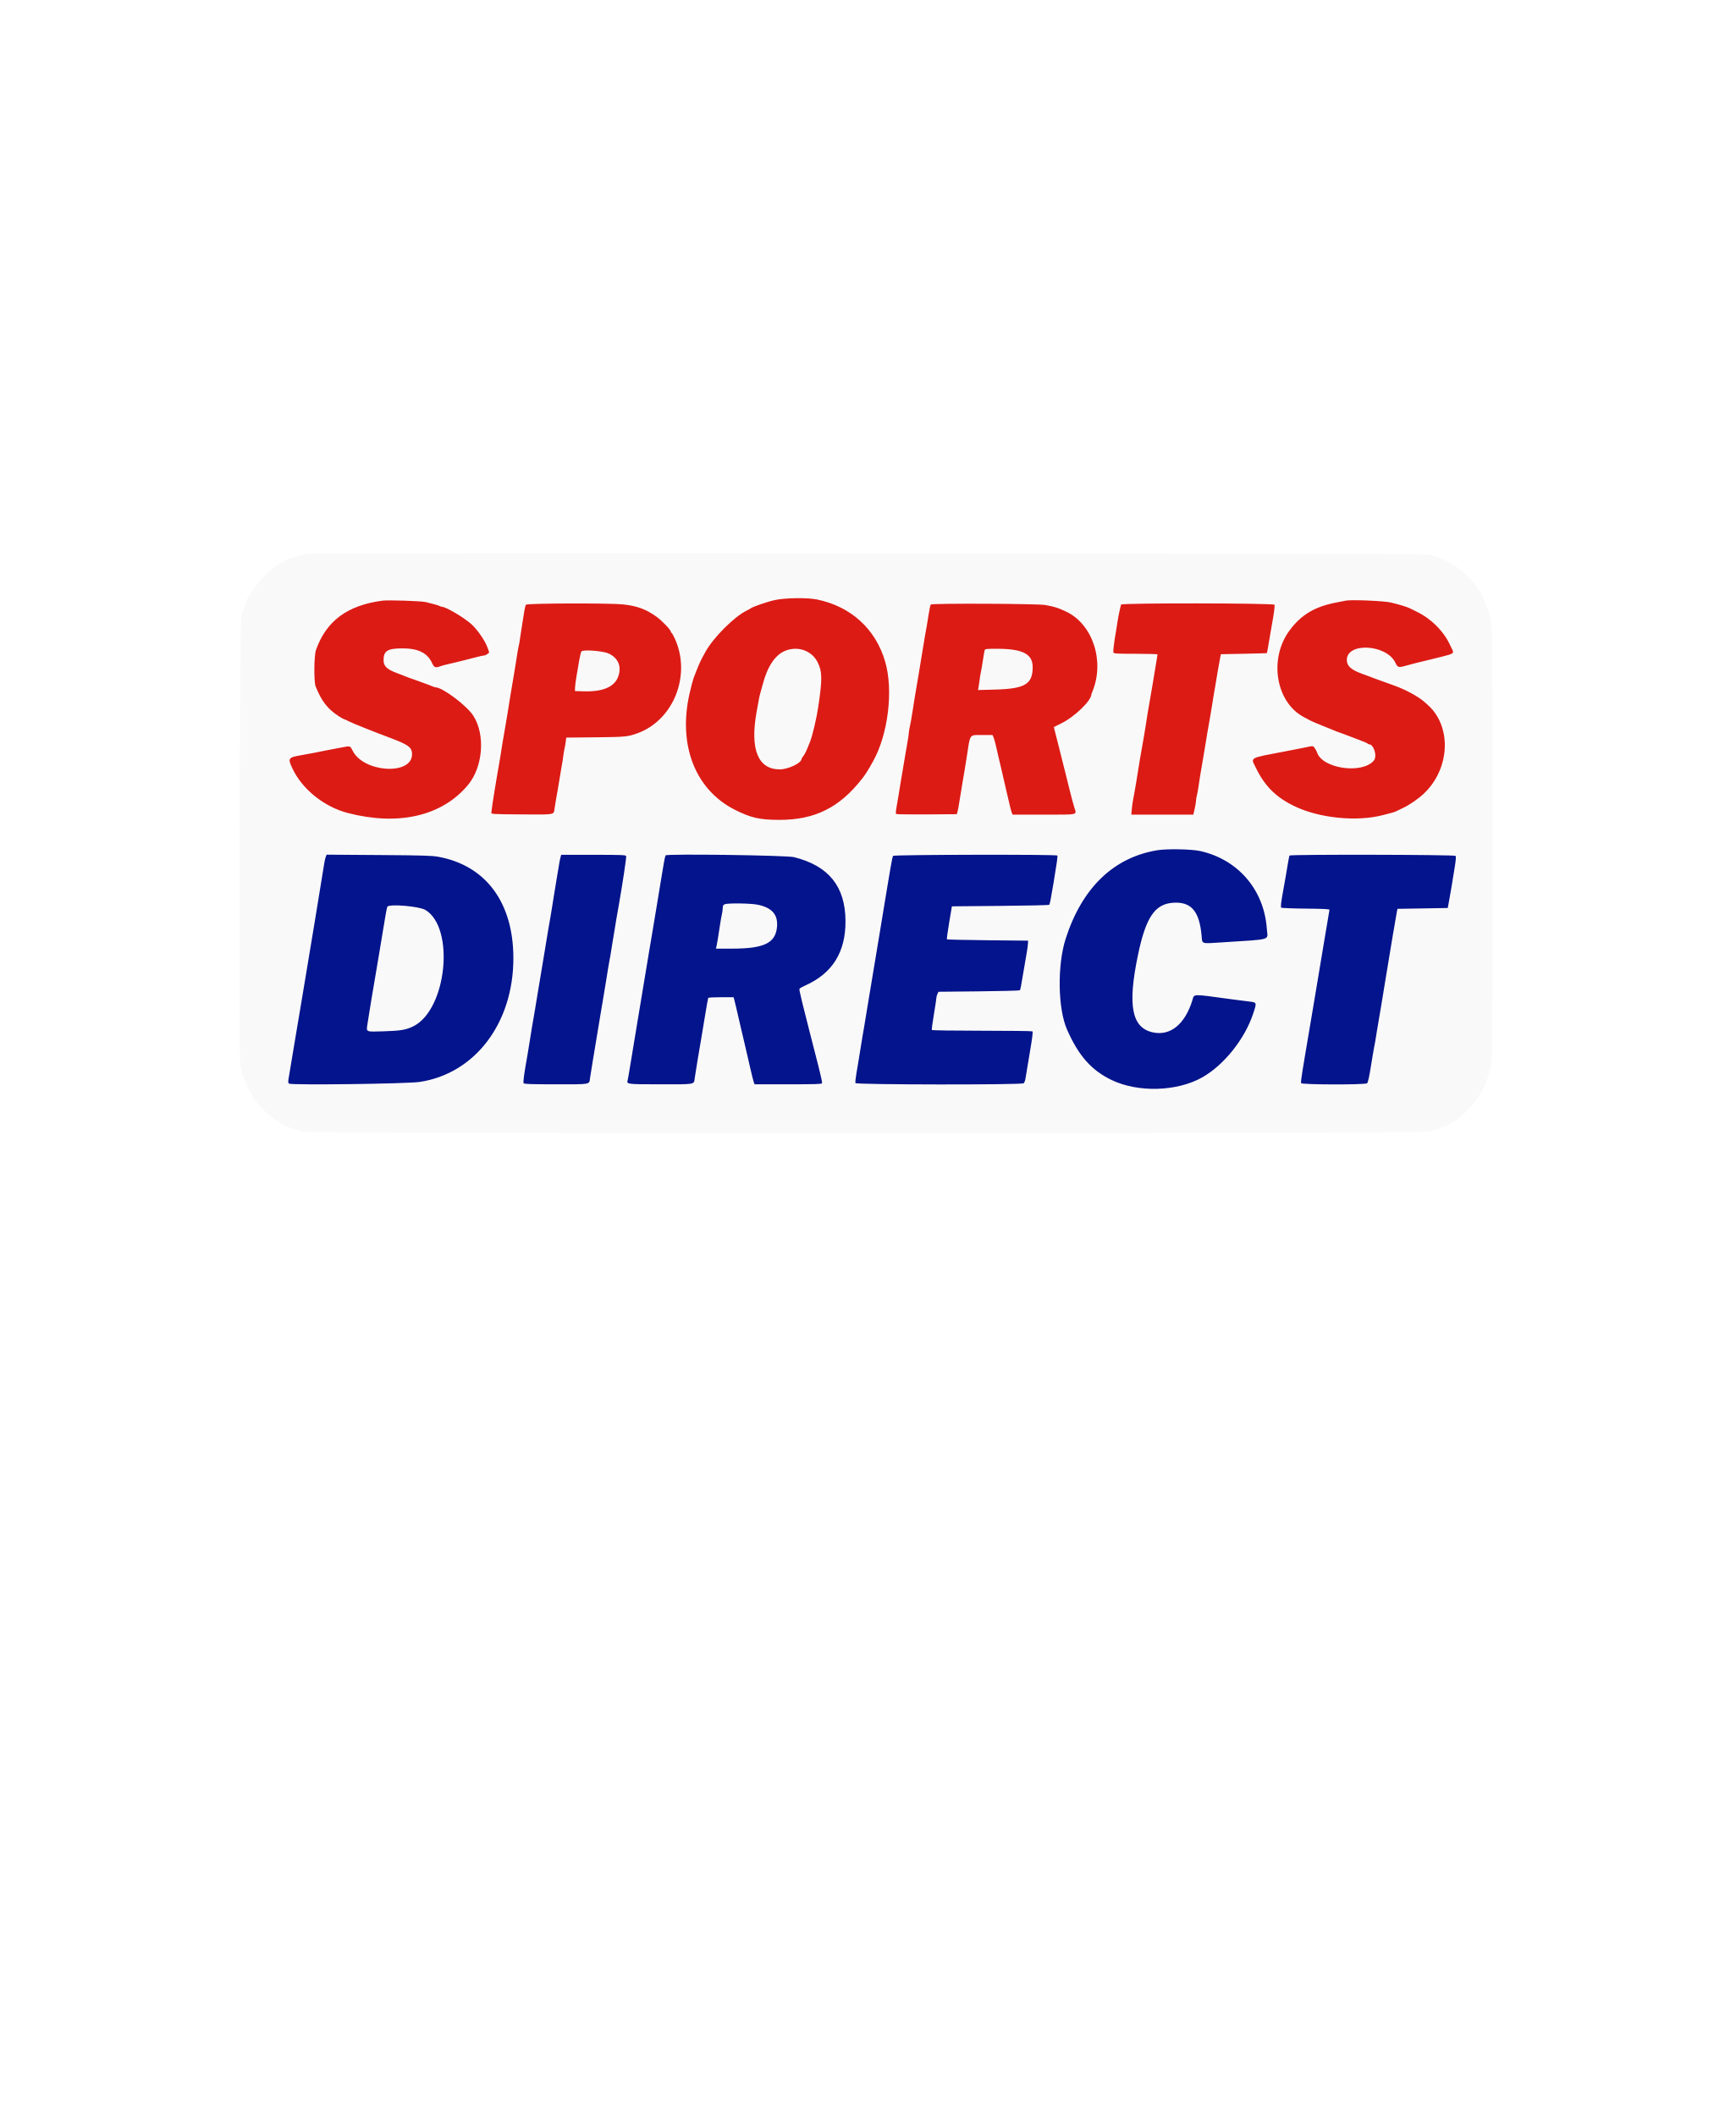
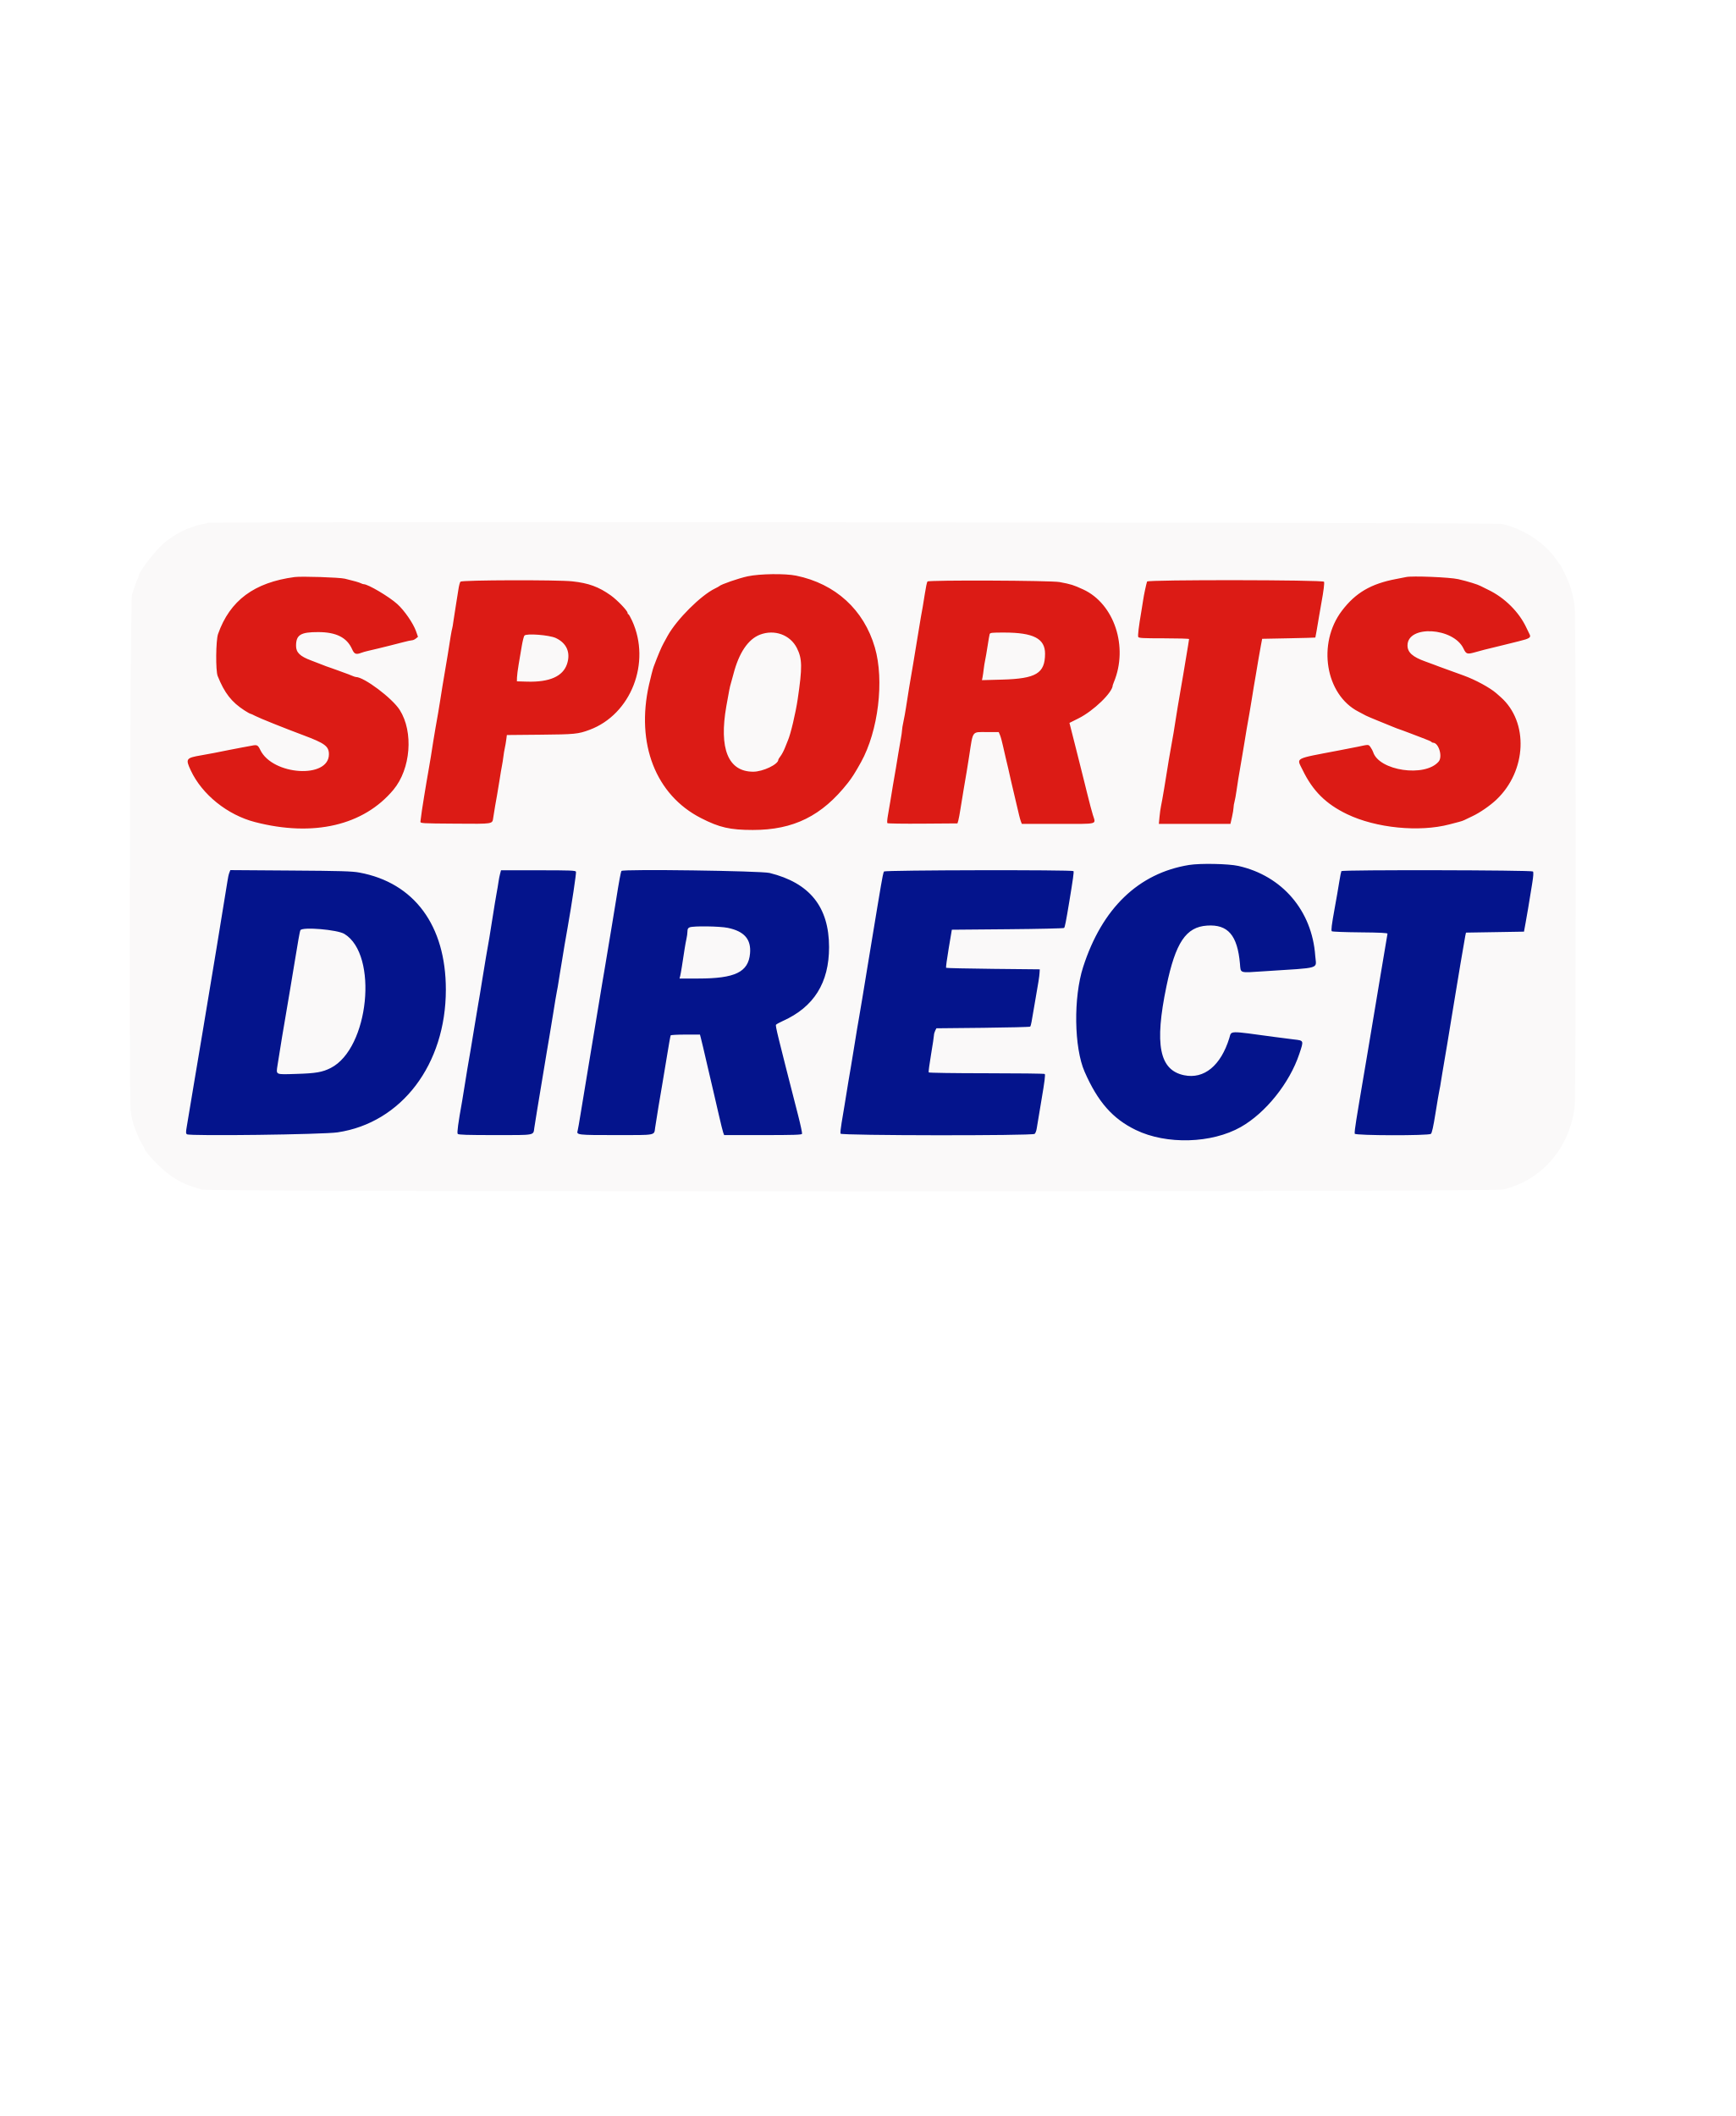
<svg xmlns="http://www.w3.org/2000/svg" style="isolation:isolate" viewBox="0 0 18 21.951" width="18pt" height="21.951pt">
  <defs>
    <clipPath id="_clipPath_Y9zyUi10iM9CPgAmWXGRSJTzqCu2jwHg">
      <rect width="123" height="150" />
    </clipPath>
  </defs>
-   <g clip-path="url(#_clipPath_Y9zyUi10iM9CPgAmWXGRSJTzqCu2jwHg)" transform="matrix(0.129433, 0, 0, 0.129433, 1.015739, 0.605039)">
+   <g clip-path="url(#_clipPath_Y9zyUi10iM9CPgAmWXGRSJTzqCu2jwHg)" transform="matrix(0.149346, 0, 0, 0.149346, -0.347855, -0.505707)">
    <g>
      <rect x="13.094" y="62.849" width="95.77" height="20.8" transform="matrix(1,0,0,1,0,0)" fill="rgb(4,20,140)" />
      <rect x="14.59" y="42.349" width="95.022" height="20.351" transform="matrix(1,0,0,1,0,0)" fill="rgb(220,27,21)" />
      <path d=" M 16.818 39.701 C 16.781 39.712 16.569 39.759 16.348 39.804 C 16.126 39.85 15.85 39.929 15.733 39.98 C 15.617 40.03 15.493 40.072 15.459 40.072 C 15.36 40.072 14.389 40.581 14.3 40.68 C 14.282 40.7 14.159 40.782 14.028 40.862 C 13.43 41.225 11.95 43.066 11.95 43.447 C 11.95 43.496 11.924 43.565 11.893 43.6 C 11.861 43.635 11.786 43.815 11.727 43.999 C 11.668 44.184 11.566 44.486 11.5 44.671 C 11.364 45.052 11.274 79.574 11.406 80.537 C 11.473 81.017 11.587 81.506 11.686 81.728 C 11.718 81.802 11.806 82.021 11.88 82.214 C 11.954 82.408 12.091 82.687 12.184 82.834 C 12.277 82.981 12.353 83.118 12.353 83.139 C 12.353 83.376 13.579 84.649 14.211 85.07 C 14.935 85.551 15.248 85.69 16.36 86.021 C 16.905 86.184 106.002 86.18 106.708 86.017 C 109.392 85.4 111.345 83.157 111.706 80.279 C 111.804 79.498 111.804 46.297 111.706 45.516 C 111.633 44.934 111.525 44.47 111.35 43.986 C 111.226 43.643 110.764 42.67 110.704 42.623 C 110.679 42.605 110.558 42.44 110.433 42.257 C 109.636 41.086 108.118 40.096 106.627 39.774 C 106.194 39.68 17.119 39.608 16.818 39.701 Z  M 57.634 43.373 C 60.362 43.936 62.336 45.739 63.098 48.363 C 63.763 50.648 63.337 54.163 62.134 56.329 C 61.734 57.049 61.514 57.397 61.234 57.754 C 59.424 60.06 57.452 61.039 54.618 61.037 C 53.034 61.035 52.304 60.868 51.022 60.213 C 47.873 58.604 46.49 55.056 47.409 50.948 C 47.518 50.462 47.676 49.851 47.73 49.706 C 48.04 48.879 48.255 48.369 48.424 48.061 C 48.535 47.858 48.659 47.632 48.699 47.559 C 49.326 46.421 51.001 44.746 51.995 44.264 C 52.143 44.192 52.279 44.117 52.297 44.097 C 52.404 43.979 53.662 43.545 54.267 43.417 C 55.116 43.238 56.871 43.215 57.634 43.373 Z  M 26.283 43.583 C 26.919 43.736 27.281 43.839 27.407 43.905 C 27.471 43.938 27.556 43.966 27.596 43.966 C 27.896 43.966 29.346 44.824 29.923 45.343 C 30.414 45.784 31.034 46.683 31.227 47.233 L 31.363 47.621 L 31.216 47.74 C 31.135 47.806 31.016 47.86 30.952 47.86 C 30.888 47.86 30.597 47.923 30.305 48.001 C 30.013 48.078 29.6 48.184 29.388 48.236 C 29.176 48.287 28.813 48.377 28.583 48.434 C 28.352 48.491 28.042 48.564 27.894 48.597 C 27.747 48.629 27.541 48.688 27.437 48.727 C 27.06 48.871 26.939 48.826 26.787 48.482 C 26.428 47.671 25.687 47.295 24.437 47.292 C 23.21 47.288 22.893 47.484 22.893 48.245 C 22.893 48.712 23.171 48.979 23.954 49.268 C 24.275 49.386 24.628 49.522 24.739 49.571 C 24.85 49.619 25.092 49.708 25.276 49.768 C 25.461 49.828 25.672 49.903 25.746 49.935 C 25.82 49.967 26.032 50.045 26.216 50.108 C 26.401 50.171 26.647 50.264 26.763 50.316 C 26.88 50.368 27.006 50.411 27.044 50.411 C 27.617 50.411 29.574 51.88 30.095 52.702 C 31.064 54.231 30.861 56.8 29.656 58.245 C 27.588 60.725 24.098 61.54 20.04 60.488 C 18.123 59.992 16.359 58.572 15.579 56.897 C 15.204 56.093 15.245 56.033 16.314 55.85 C 16.798 55.768 17.633 55.607 18.261 55.476 C 18.538 55.418 18.931 55.343 19.134 55.308 C 19.337 55.274 19.637 55.218 19.8 55.185 C 20.186 55.105 20.241 55.132 20.409 55.479 C 21.266 57.25 25.176 57.496 25.176 55.78 C 25.176 55.223 24.897 55.016 23.397 54.455 C 22.093 53.968 20.35 53.269 20.074 53.122 C 19.908 53.034 19.748 52.962 19.718 52.962 C 19.689 52.962 19.507 52.86 19.315 52.736 C 18.413 52.154 17.926 51.53 17.449 50.343 C 17.3 49.973 17.32 47.866 17.476 47.423 C 18.298 45.097 19.982 43.844 22.792 43.469 C 23.274 43.405 25.896 43.491 26.283 43.583 Z  M 103.62 43.616 C 104.278 43.768 104.976 43.983 105.173 44.092 C 105.242 44.131 105.482 44.25 105.706 44.357 C 106.84 44.899 107.847 45.9 108.352 46.987 C 108.428 47.153 108.521 47.341 108.556 47.406 C 108.702 47.667 108.6 47.739 107.813 47.931 C 107.519 48.002 107.029 48.124 106.725 48.201 C 106.42 48.278 106.05 48.369 105.902 48.402 C 105.6 48.471 105.35 48.536 104.749 48.703 C 104.242 48.843 104.164 48.817 103.989 48.444 C 103.293 46.964 100.095 46.78 100.095 48.22 C 100.095 48.702 100.446 49.017 101.339 49.336 C 101.56 49.415 101.846 49.52 101.975 49.57 C 102.104 49.62 102.27 49.683 102.344 49.71 C 102.619 49.81 103.502 50.131 103.989 50.307 C 104.808 50.602 105.824 51.154 106.272 51.547 C 106.364 51.628 106.5 51.748 106.573 51.813 C 108.523 53.539 108.381 56.923 106.276 58.926 C 105.836 59.344 105.117 59.841 104.602 60.081 C 104.357 60.195 104.105 60.316 104.042 60.35 C 103.978 60.384 103.812 60.441 103.673 60.476 C 103.533 60.512 103.237 60.59 103.015 60.648 C 100.912 61.204 97.899 60.905 95.9 59.941 C 94.425 59.231 93.518 58.33 92.811 56.874 C 92.384 55.995 92.153 56.12 95.329 55.513 C 95.901 55.404 96.505 55.285 96.671 55.25 C 97.411 55.09 97.386 55.089 97.528 55.291 C 97.601 55.394 97.681 55.542 97.705 55.619 C 98.11 56.928 101.315 57.397 102.258 56.286 C 102.551 55.942 102.262 54.976 101.867 54.976 C 101.822 54.976 101.775 54.952 101.762 54.922 C 101.75 54.893 101.468 54.769 101.136 54.648 C 100.803 54.526 100.441 54.388 100.33 54.34 C 100.22 54.293 99.978 54.202 99.793 54.138 C 99.395 54 99.246 53.944 99.021 53.848 C 98.929 53.808 98.506 53.636 98.081 53.465 C 97.657 53.294 97.264 53.127 97.209 53.095 C 97.153 53.062 96.917 52.937 96.684 52.817 C 94.392 51.636 93.811 48.091 95.536 45.813 C 96.481 44.564 97.561 43.932 99.305 43.605 C 99.61 43.547 99.921 43.486 99.995 43.469 C 100.404 43.374 103.038 43.481 103.62 43.616 Z  M 42.082 43.767 C 43.211 43.889 43.916 44.146 44.754 44.743 C 45.197 45.058 45.92 45.811 45.92 45.958 C 45.92 46.007 45.944 46.047 45.973 46.047 C 46.002 46.047 46.12 46.251 46.234 46.5 C 47.569 49.407 46.16 53.017 43.274 54.083 C 42.486 54.375 42.263 54.397 39.865 54.42 L 37.536 54.442 L 37.495 54.759 C 37.473 54.934 37.427 55.197 37.394 55.345 C 37.36 55.493 37.315 55.764 37.294 55.949 C 37.272 56.134 37.227 56.421 37.193 56.587 C 37.159 56.753 37.083 57.206 37.024 57.594 C 36.964 57.982 36.887 58.45 36.852 58.634 C 36.781 59.003 36.669 59.665 36.593 60.163 C 36.521 60.64 36.654 60.618 33.966 60.599 C 31.565 60.582 31.52 60.579 31.533 60.447 C 31.558 60.183 31.689 59.295 31.79 58.701 C 31.847 58.369 31.92 57.925 31.953 57.715 C 31.985 57.504 32.043 57.172 32.081 56.976 C 32.119 56.781 32.198 56.318 32.256 55.949 C 32.314 55.58 32.39 55.097 32.425 54.875 C 32.493 54.442 32.638 53.599 32.765 52.895 C 32.808 52.654 32.87 52.277 32.902 52.055 C 32.933 51.834 33.003 51.396 33.057 51.082 C 33.29 49.726 33.376 49.213 33.429 48.867 C 33.587 47.826 33.711 47.093 33.735 47.055 C 33.749 47.031 33.794 46.772 33.833 46.479 C 33.873 46.186 33.952 45.675 34.009 45.342 C 34.067 45.01 34.141 44.546 34.174 44.31 C 34.208 44.075 34.27 43.841 34.312 43.79 C 34.408 43.674 41.037 43.655 42.082 43.767 Z  M 75.928 43.817 C 76.73 43.968 76.889 44.018 77.567 44.33 C 79.726 45.323 80.718 48.319 79.699 50.768 C 79.655 50.871 79.62 50.967 79.62 50.981 C 79.62 51.477 78.292 52.763 77.239 53.288 L 76.614 53.6 L 77.082 55.446 C 77.34 56.461 77.574 57.397 77.604 57.527 C 77.633 57.656 77.738 58.079 77.837 58.466 C 77.936 58.854 78.044 59.277 78.076 59.406 C 78.109 59.536 78.182 59.798 78.24 59.99 C 78.447 60.68 78.7 60.615 75.825 60.615 L 73.307 60.615 L 73.247 60.464 C 73.214 60.381 73.155 60.177 73.116 60.011 C 73.078 59.844 72.956 59.331 72.847 58.869 C 72.613 57.885 72.46 57.221 72.359 56.755 C 72.319 56.57 72.247 56.268 72.199 56.083 C 72.152 55.899 72.062 55.506 71.999 55.211 C 71.936 54.915 71.843 54.575 71.793 54.455 L 71.701 54.237 L 70.869 54.237 C 69.824 54.237 69.923 54.103 69.651 55.882 C 69.594 56.251 69.517 56.735 69.48 56.956 C 69.442 57.177 69.349 57.721 69.274 58.165 C 69.199 58.607 69.095 59.242 69.044 59.574 C 68.994 59.906 68.926 60.269 68.894 60.38 L 68.835 60.581 L 66.428 60.599 C 65.104 60.609 63.996 60.593 63.967 60.563 C 63.938 60.534 63.956 60.284 64.007 60.009 C 64.059 59.733 64.136 59.28 64.178 59.004 C 64.219 58.727 64.296 58.258 64.348 57.963 C 64.509 57.048 64.634 56.306 64.716 55.781 C 64.76 55.504 64.838 55.048 64.89 54.767 C 64.942 54.487 64.985 54.189 64.985 54.106 C 64.985 54.022 65.029 53.754 65.083 53.508 C 65.136 53.263 65.215 52.836 65.256 52.559 C 65.395 51.633 65.528 50.825 65.763 49.471 C 65.817 49.157 65.889 48.719 65.923 48.497 C 65.98 48.12 66.036 47.784 66.288 46.282 C 66.344 45.95 66.404 45.617 66.421 45.544 C 66.439 45.47 66.505 45.062 66.568 44.637 C 66.631 44.213 66.713 43.826 66.751 43.778 C 66.836 43.67 75.333 43.705 75.928 43.817 Z  M 94.297 43.796 C 94.333 43.889 94.262 44.459 94.123 45.208 C 94.088 45.393 94.015 45.815 93.96 46.148 C 93.818 47.004 93.704 47.656 93.693 47.672 C 93.688 47.68 92.855 47.703 91.841 47.723 L 89.999 47.759 L 89.916 48.195 C 89.827 48.67 89.669 49.587 89.557 50.276 C 89.517 50.516 89.456 50.879 89.419 51.082 C 89.382 51.285 89.324 51.648 89.289 51.888 C 89.255 52.128 89.177 52.596 89.116 52.928 C 88.996 53.585 88.85 54.44 88.75 55.076 C 88.715 55.298 88.642 55.736 88.587 56.05 C 88.366 57.327 88.279 57.853 88.214 58.333 C 88.176 58.61 88.115 58.942 88.079 59.071 C 88.042 59.199 88.012 59.384 88.012 59.482 C 88.012 59.579 87.963 59.874 87.904 60.137 L 87.795 60.615 L 85.309 60.615 L 82.823 60.615 L 82.868 60.136 C 82.892 59.872 82.94 59.533 82.973 59.381 C 83.052 59.024 83.309 57.499 83.518 56.151 C 83.558 55.892 83.633 55.469 83.683 55.211 C 83.734 54.952 83.808 54.529 83.849 54.271 C 84.074 52.829 84.219 51.946 84.362 51.149 C 84.418 50.835 84.488 50.427 84.518 50.243 C 84.59 49.795 84.767 48.728 84.853 48.229 C 84.891 48.007 84.923 47.803 84.923 47.776 C 84.923 47.748 84.137 47.725 83.176 47.725 C 81.722 47.725 81.422 47.709 81.391 47.629 C 81.352 47.528 81.431 46.88 81.603 45.879 C 81.66 45.547 81.723 45.154 81.743 45.006 C 81.777 44.749 81.946 43.956 82.005 43.781 C 82.05 43.645 94.245 43.66 94.297 43.796 Z  M 55.117 47.471 C 54.292 47.788 53.654 48.736 53.274 50.209 C 53.212 50.449 53.131 50.743 53.094 50.862 C 53.025 51.087 52.973 51.351 52.783 52.425 C 52.258 55.4 52.908 56.99 54.649 56.99 C 55.321 56.99 56.392 56.479 56.392 56.159 C 56.392 56.131 56.465 56.012 56.555 55.894 C 56.644 55.777 56.781 55.514 56.859 55.311 C 56.937 55.108 57.027 54.882 57.061 54.808 C 57.242 54.405 57.595 52.916 57.737 51.955 C 58.065 49.738 58.056 49.15 57.684 48.406 C 57.222 47.483 56.127 47.083 55.117 47.471 Z  M 71.069 47.44 C 71.05 47.505 70.986 47.875 70.927 48.262 C 70.868 48.65 70.792 49.088 70.759 49.236 C 70.726 49.384 70.68 49.667 70.658 49.866 C 70.636 50.065 70.599 50.319 70.577 50.43 L 70.536 50.631 L 71.94 50.593 C 74.302 50.527 74.913 50.159 74.919 48.799 C 74.923 47.745 74.123 47.328 72.089 47.324 C 71.207 47.323 71.1 47.335 71.069 47.44 Z  M 38.755 47.535 C 38.713 47.586 38.63 47.914 38.571 48.264 C 38.513 48.614 38.415 49.187 38.355 49.538 C 38.295 49.889 38.243 50.297 38.239 50.444 L 38.233 50.713 L 38.938 50.734 C 40.498 50.78 41.43 50.369 41.715 49.509 C 41.977 48.718 41.694 48.061 40.938 47.705 C 40.491 47.494 38.893 47.369 38.755 47.535 Z  M 88.345 63.535 C 91.391 64.217 93.468 66.646 93.686 69.781 C 93.752 70.721 94.199 70.586 90.13 70.852 C 88.381 70.966 88.518 71.01 88.457 70.327 C 88.281 68.347 87.622 67.583 86.175 67.679 C 84.705 67.775 83.983 68.854 83.351 71.893 C 82.508 75.949 82.859 77.717 84.577 78.074 C 85.964 78.362 87.126 77.408 87.718 75.494 C 87.881 74.965 87.598 74.972 90.898 75.42 C 91.323 75.478 91.91 75.553 92.202 75.587 C 92.905 75.669 92.896 75.644 92.58 76.592 C 91.908 78.612 90.242 80.693 88.515 81.671 C 86.489 82.818 83.356 82.908 81.231 81.88 C 79.618 81.1 78.585 79.927 77.668 77.834 C 76.931 76.154 76.882 72.669 77.566 70.55 C 78.88 66.475 81.409 64.04 84.924 63.468 C 85.692 63.343 87.658 63.381 88.345 63.535 Z  M 27.29 63.996 C 31.102 64.699 33.298 67.672 33.298 72.128 C 33.298 77.324 30.223 81.379 25.78 82.041 C 24.765 82.193 15.515 82.311 15.315 82.175 C 15.238 82.122 15.235 82.033 15.301 81.651 C 15.424 80.932 15.55 80.181 15.843 78.405 C 16.115 76.765 16.224 76.111 16.415 74.998 C 16.702 73.318 18.08 64.956 18.126 64.609 C 18.156 64.388 18.214 64.121 18.255 64.016 L 18.329 63.825 L 22.508 63.855 C 26.025 63.879 26.782 63.902 27.29 63.996 Z  M 42.337 63.937 C 42.369 64.02 42.042 66.201 41.759 67.798 C 41.582 68.793 41.485 69.366 41.389 69.98 C 41.331 70.349 41.256 70.802 41.222 70.987 C 41.189 71.171 41.143 71.458 41.12 71.625 C 41.097 71.791 41.05 72.063 41.014 72.229 C 40.978 72.395 40.859 73.105 40.75 73.806 C 40.64 74.508 40.521 75.233 40.485 75.417 C 40.449 75.602 40.372 76.055 40.314 76.424 C 40.212 77.066 39.987 78.424 39.646 80.452 C 39.56 80.969 39.467 81.543 39.442 81.728 C 39.367 82.265 39.548 82.231 36.722 82.231 C 34.774 82.231 34.173 82.212 34.123 82.147 C 34.063 82.071 34.152 81.415 34.433 79.848 C 34.472 79.627 34.551 79.143 34.608 78.774 C 34.717 78.066 34.853 77.248 35.012 76.357 C 35.065 76.062 35.184 75.337 35.278 74.746 C 35.371 74.155 35.492 73.43 35.546 73.135 C 35.601 72.84 35.724 72.1 35.819 71.49 C 35.915 70.881 36.034 70.156 36.084 69.879 C 36.26 68.905 36.385 68.157 36.554 67.06 C 36.648 66.45 36.768 65.725 36.82 65.448 C 36.872 65.171 36.933 64.809 36.955 64.643 C 36.978 64.476 37.026 64.227 37.063 64.089 L 37.13 63.837 L 39.714 63.837 C 41.945 63.837 42.304 63.851 42.337 63.937 Z  M 55.788 64.024 C 58.576 64.717 59.913 66.384 59.916 69.174 C 59.918 71.651 58.864 73.336 56.704 74.305 C 56.467 74.412 56.254 74.53 56.231 74.568 C 56.182 74.647 56.322 75.219 57.765 80.853 C 57.935 81.516 58.059 82.098 58.04 82.145 C 58.014 82.213 57.443 82.231 55.318 82.231 L 52.63 82.231 L 52.566 82.064 C 52.531 81.972 52.395 81.421 52.262 80.839 C 52.13 80.257 51.95 79.479 51.862 79.11 C 51.774 78.741 51.608 78.03 51.493 77.532 C 51.191 76.222 51.088 75.785 51.014 75.501 L 50.949 75.25 L 49.949 75.25 C 49.399 75.25 48.933 75.275 48.914 75.305 C 48.895 75.336 48.772 76.023 48.642 76.833 C 48.511 77.642 48.373 78.47 48.336 78.673 C 48.242 79.178 47.891 81.315 47.833 81.728 C 47.759 82.265 47.94 82.231 45.114 82.231 C 42.42 82.231 42.36 82.224 42.454 81.916 C 42.474 81.849 42.566 81.327 42.658 80.755 C 42.75 80.182 43.007 78.626 43.229 77.297 C 43.874 73.43 44.119 71.952 44.181 71.557 C 44.213 71.354 44.27 71.022 44.307 70.819 C 44.344 70.616 44.465 69.891 44.576 69.208 C 44.686 68.525 44.807 67.8 44.844 67.596 C 44.881 67.394 45.003 66.653 45.114 65.952 C 45.33 64.59 45.445 63.971 45.497 63.883 C 45.581 63.743 55.187 63.875 55.788 64.024 Z  M 76.895 63.895 C 76.931 63.952 76.859 64.47 76.602 66.019 C 76.369 67.423 76.297 67.787 76.24 67.843 C 76.21 67.874 74.443 67.914 72.315 67.932 L 68.444 67.966 L 68.225 69.269 C 68.104 69.986 68.023 70.59 68.045 70.612 C 68.067 70.633 69.539 70.666 71.318 70.685 L 74.552 70.718 L 74.535 70.987 C 74.518 71.25 74.472 71.543 74.176 73.236 C 74.095 73.697 74.008 74.203 73.982 74.361 C 73.956 74.518 73.913 74.669 73.885 74.697 C 73.858 74.724 72.381 74.761 70.604 74.78 L 67.372 74.813 L 67.287 74.981 C 67.241 75.073 67.202 75.215 67.201 75.296 C 67.201 75.376 67.11 75.977 67 76.63 C 66.89 77.283 66.816 77.844 66.836 77.876 C 66.857 77.909 68.648 77.935 70.846 77.936 C 73.032 77.936 74.854 77.959 74.895 77.986 C 74.95 78.022 74.888 78.521 74.677 79.748 C 74.516 80.689 74.365 81.595 74.342 81.761 C 74.319 81.928 74.253 82.101 74.195 82.147 C 74.023 82.284 60.766 82.269 60.713 82.132 C 60.692 82.077 60.726 81.737 60.788 81.377 C 60.851 81.016 60.943 80.464 60.993 80.15 C 61.194 78.891 61.361 77.882 61.426 77.532 C 61.464 77.329 61.585 76.589 61.696 75.887 C 61.806 75.186 61.943 74.37 61.998 74.075 C 62.053 73.779 62.339 72.058 62.633 70.248 C 62.927 68.439 63.214 66.702 63.27 66.388 C 63.326 66.074 63.438 65.41 63.519 64.911 C 63.599 64.413 63.694 63.967 63.729 63.921 C 63.805 63.822 76.834 63.796 76.895 63.895 Z  M 108.808 63.921 C 108.856 63.979 108.839 64.243 108.752 64.777 C 108.501 66.336 108.405 66.905 108.296 67.496 L 108.185 68.1 L 106.171 68.134 L 104.157 68.167 L 104.106 68.402 C 104.063 68.6 103.509 71.894 103.315 73.101 C 103.088 74.519 102.581 77.565 102.517 77.901 C 102.482 78.086 102.435 78.373 102.413 78.539 C 102.391 78.705 102.345 78.962 102.312 79.11 C 102.278 79.258 102.154 79.982 102.037 80.721 C 101.888 81.657 101.791 82.089 101.719 82.147 C 101.554 82.279 96.48 82.268 96.429 82.136 C 96.409 82.084 96.458 81.653 96.538 81.18 C 96.618 80.706 96.709 80.152 96.74 79.949 C 96.771 79.746 96.892 79.036 97.007 78.371 C 97.123 77.707 97.258 76.906 97.308 76.592 C 97.42 75.89 97.657 74.472 97.746 73.974 C 97.816 73.584 98.117 71.779 98.216 71.154 C 98.275 70.786 98.676 68.393 98.705 68.245 C 98.715 68.188 98.213 68.162 96.808 68.149 C 95.757 68.14 94.87 68.105 94.837 68.072 C 94.779 68.013 94.826 67.635 95.034 66.489 C 95.181 65.682 95.25 65.277 95.364 64.583 C 95.42 64.237 95.482 63.928 95.502 63.895 C 95.564 63.796 108.726 63.821 108.808 63.921 Z  M 50.233 67.8 C 50.12 67.845 50.081 67.916 50.08 68.081 C 50.079 68.202 50.049 68.429 50.013 68.586 C 49.977 68.742 49.919 69.06 49.884 69.291 C 49.726 70.346 49.62 71.002 49.577 71.171 L 49.53 71.356 L 50.84 71.356 C 53.391 71.356 54.311 70.91 54.427 69.615 C 54.515 68.634 54.029 68.074 52.884 67.837 C 52.317 67.72 50.495 67.695 50.233 67.8 Z  M 23.196 67.998 C 23.174 68.034 23.114 68.313 23.063 68.619 C 23.011 68.924 22.906 69.552 22.829 70.013 C 22.751 70.475 22.596 71.411 22.484 72.094 C 22.373 72.777 22.253 73.488 22.217 73.672 C 22.138 74.085 21.703 76.723 21.61 77.354 C 21.504 78.067 21.42 78.027 22.911 77.982 C 24.274 77.942 24.724 77.863 25.306 77.567 C 27.963 76.212 28.623 69.697 26.25 68.257 C 25.762 67.961 23.346 67.756 23.196 67.998 Z " fill-rule="evenodd" fill="rgb(250,249,249)" />
    </g>
  </g>
</svg>
